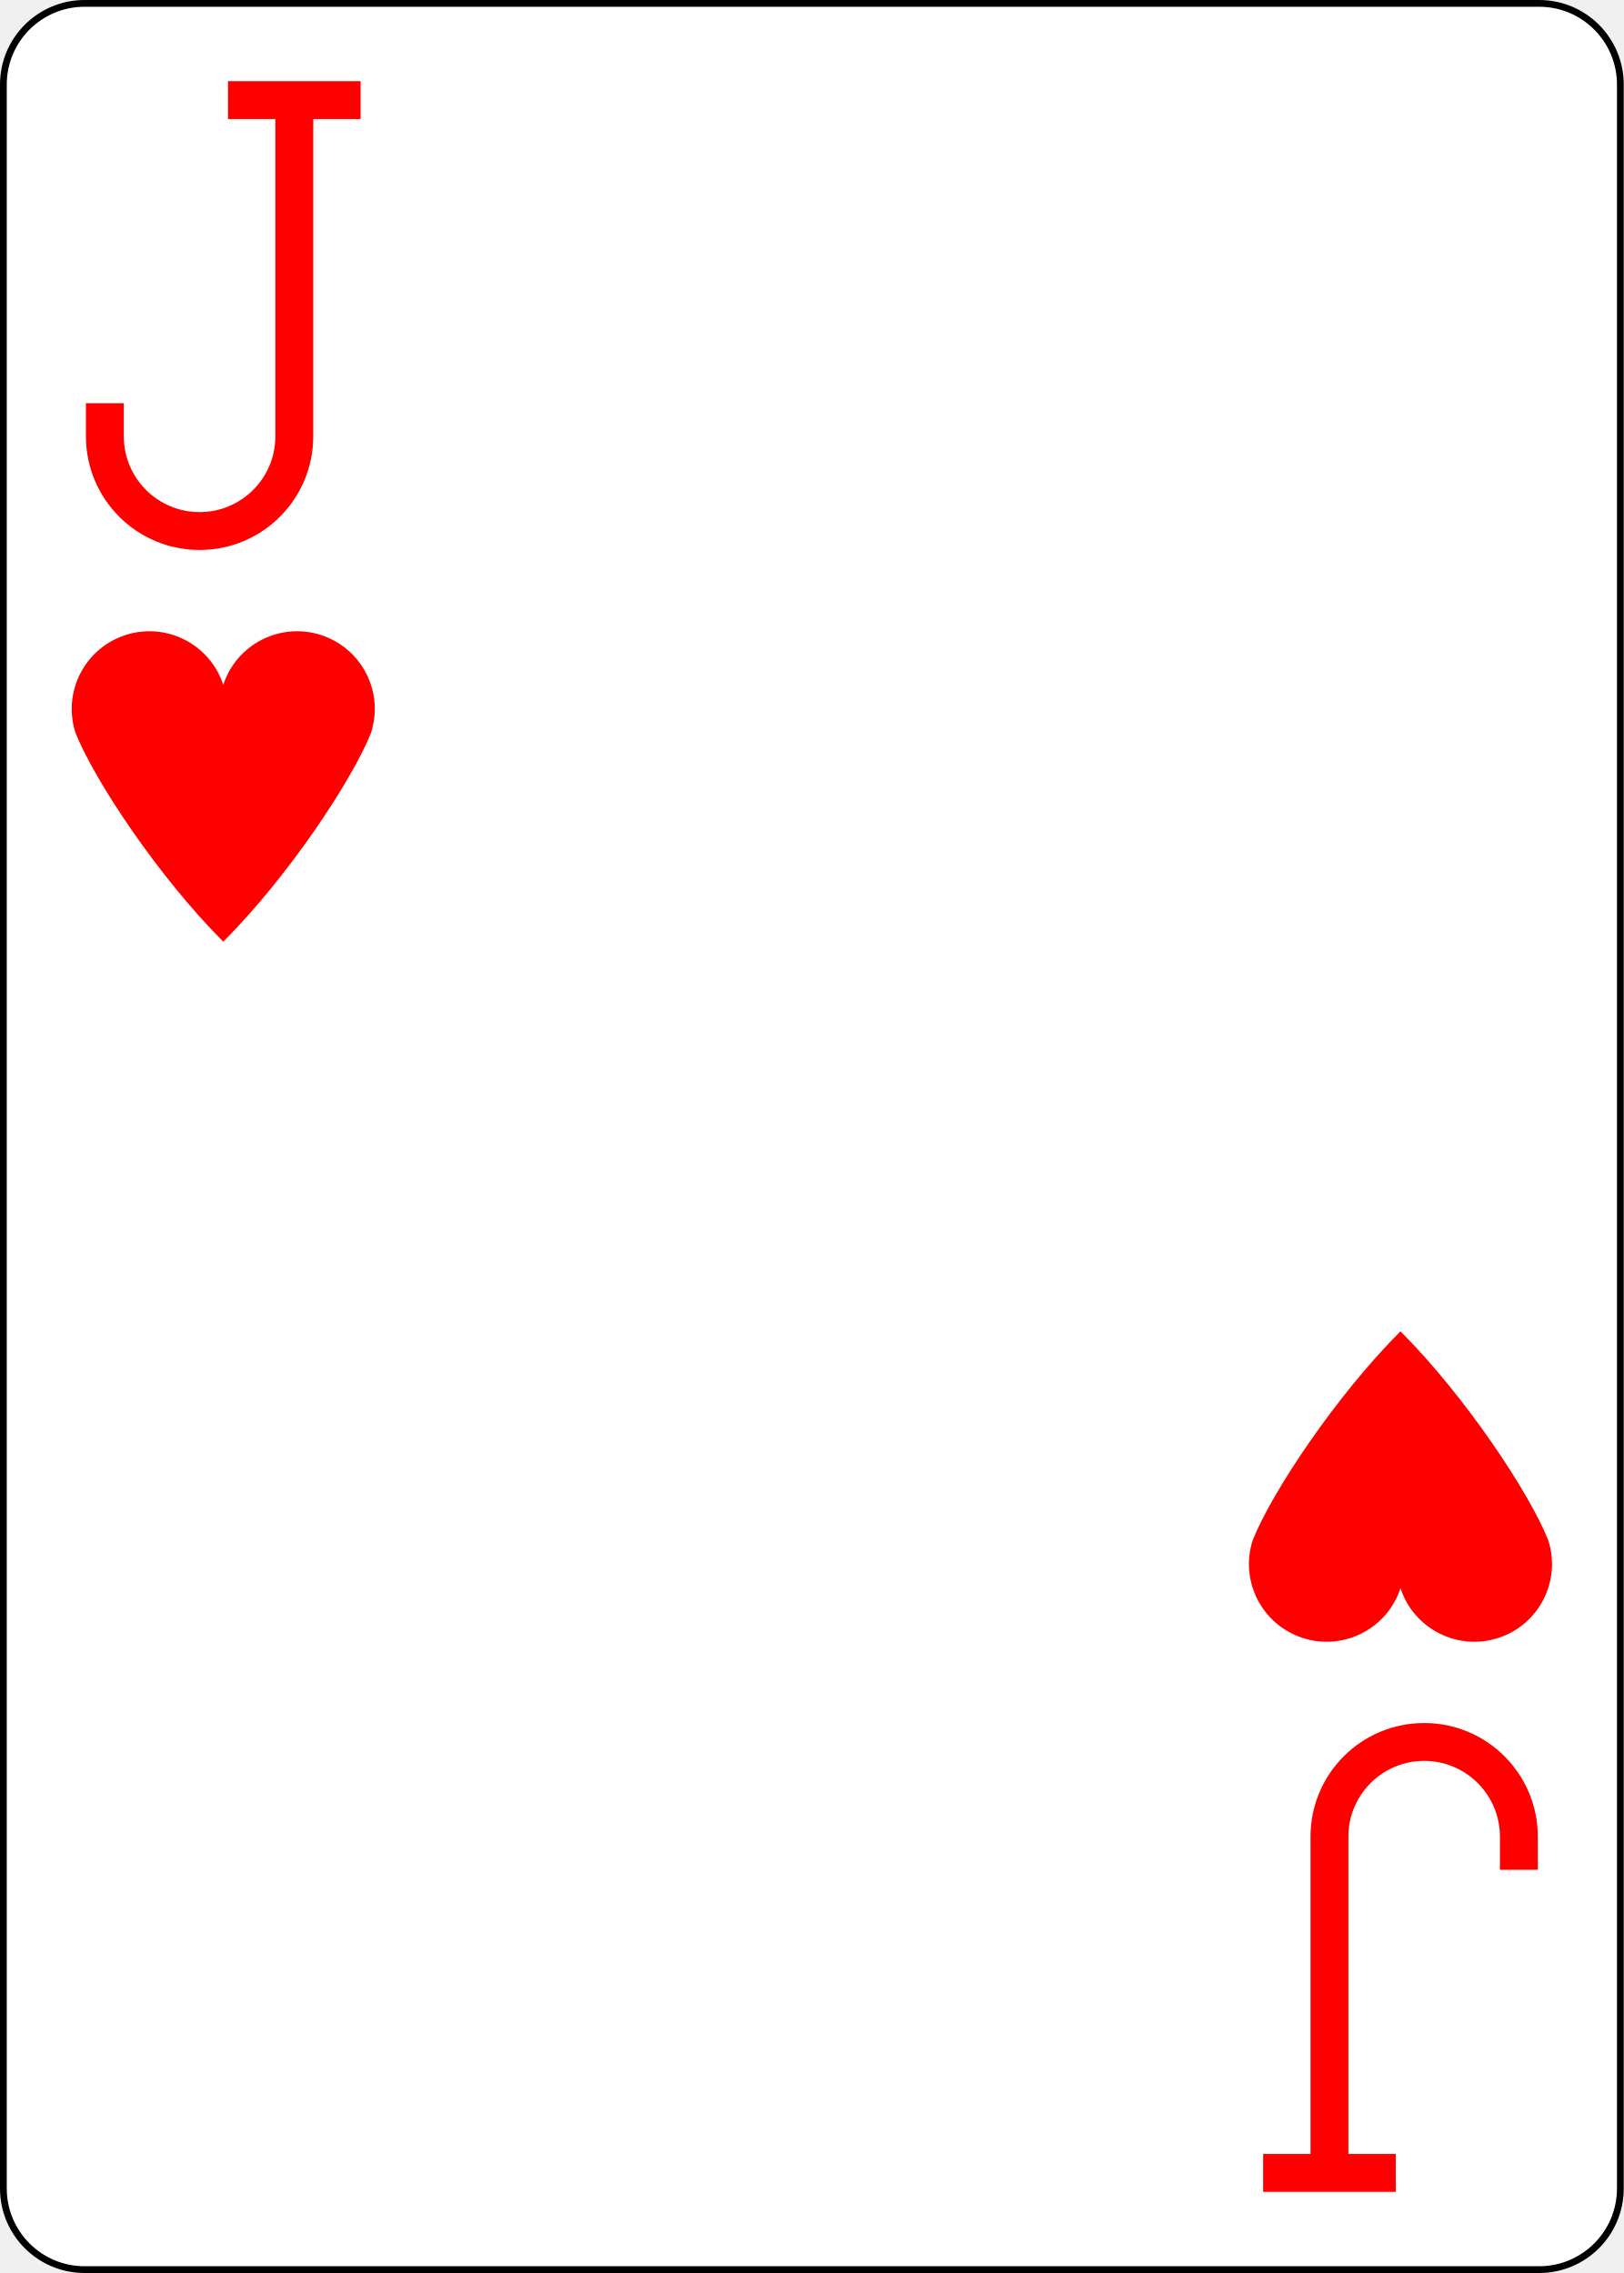
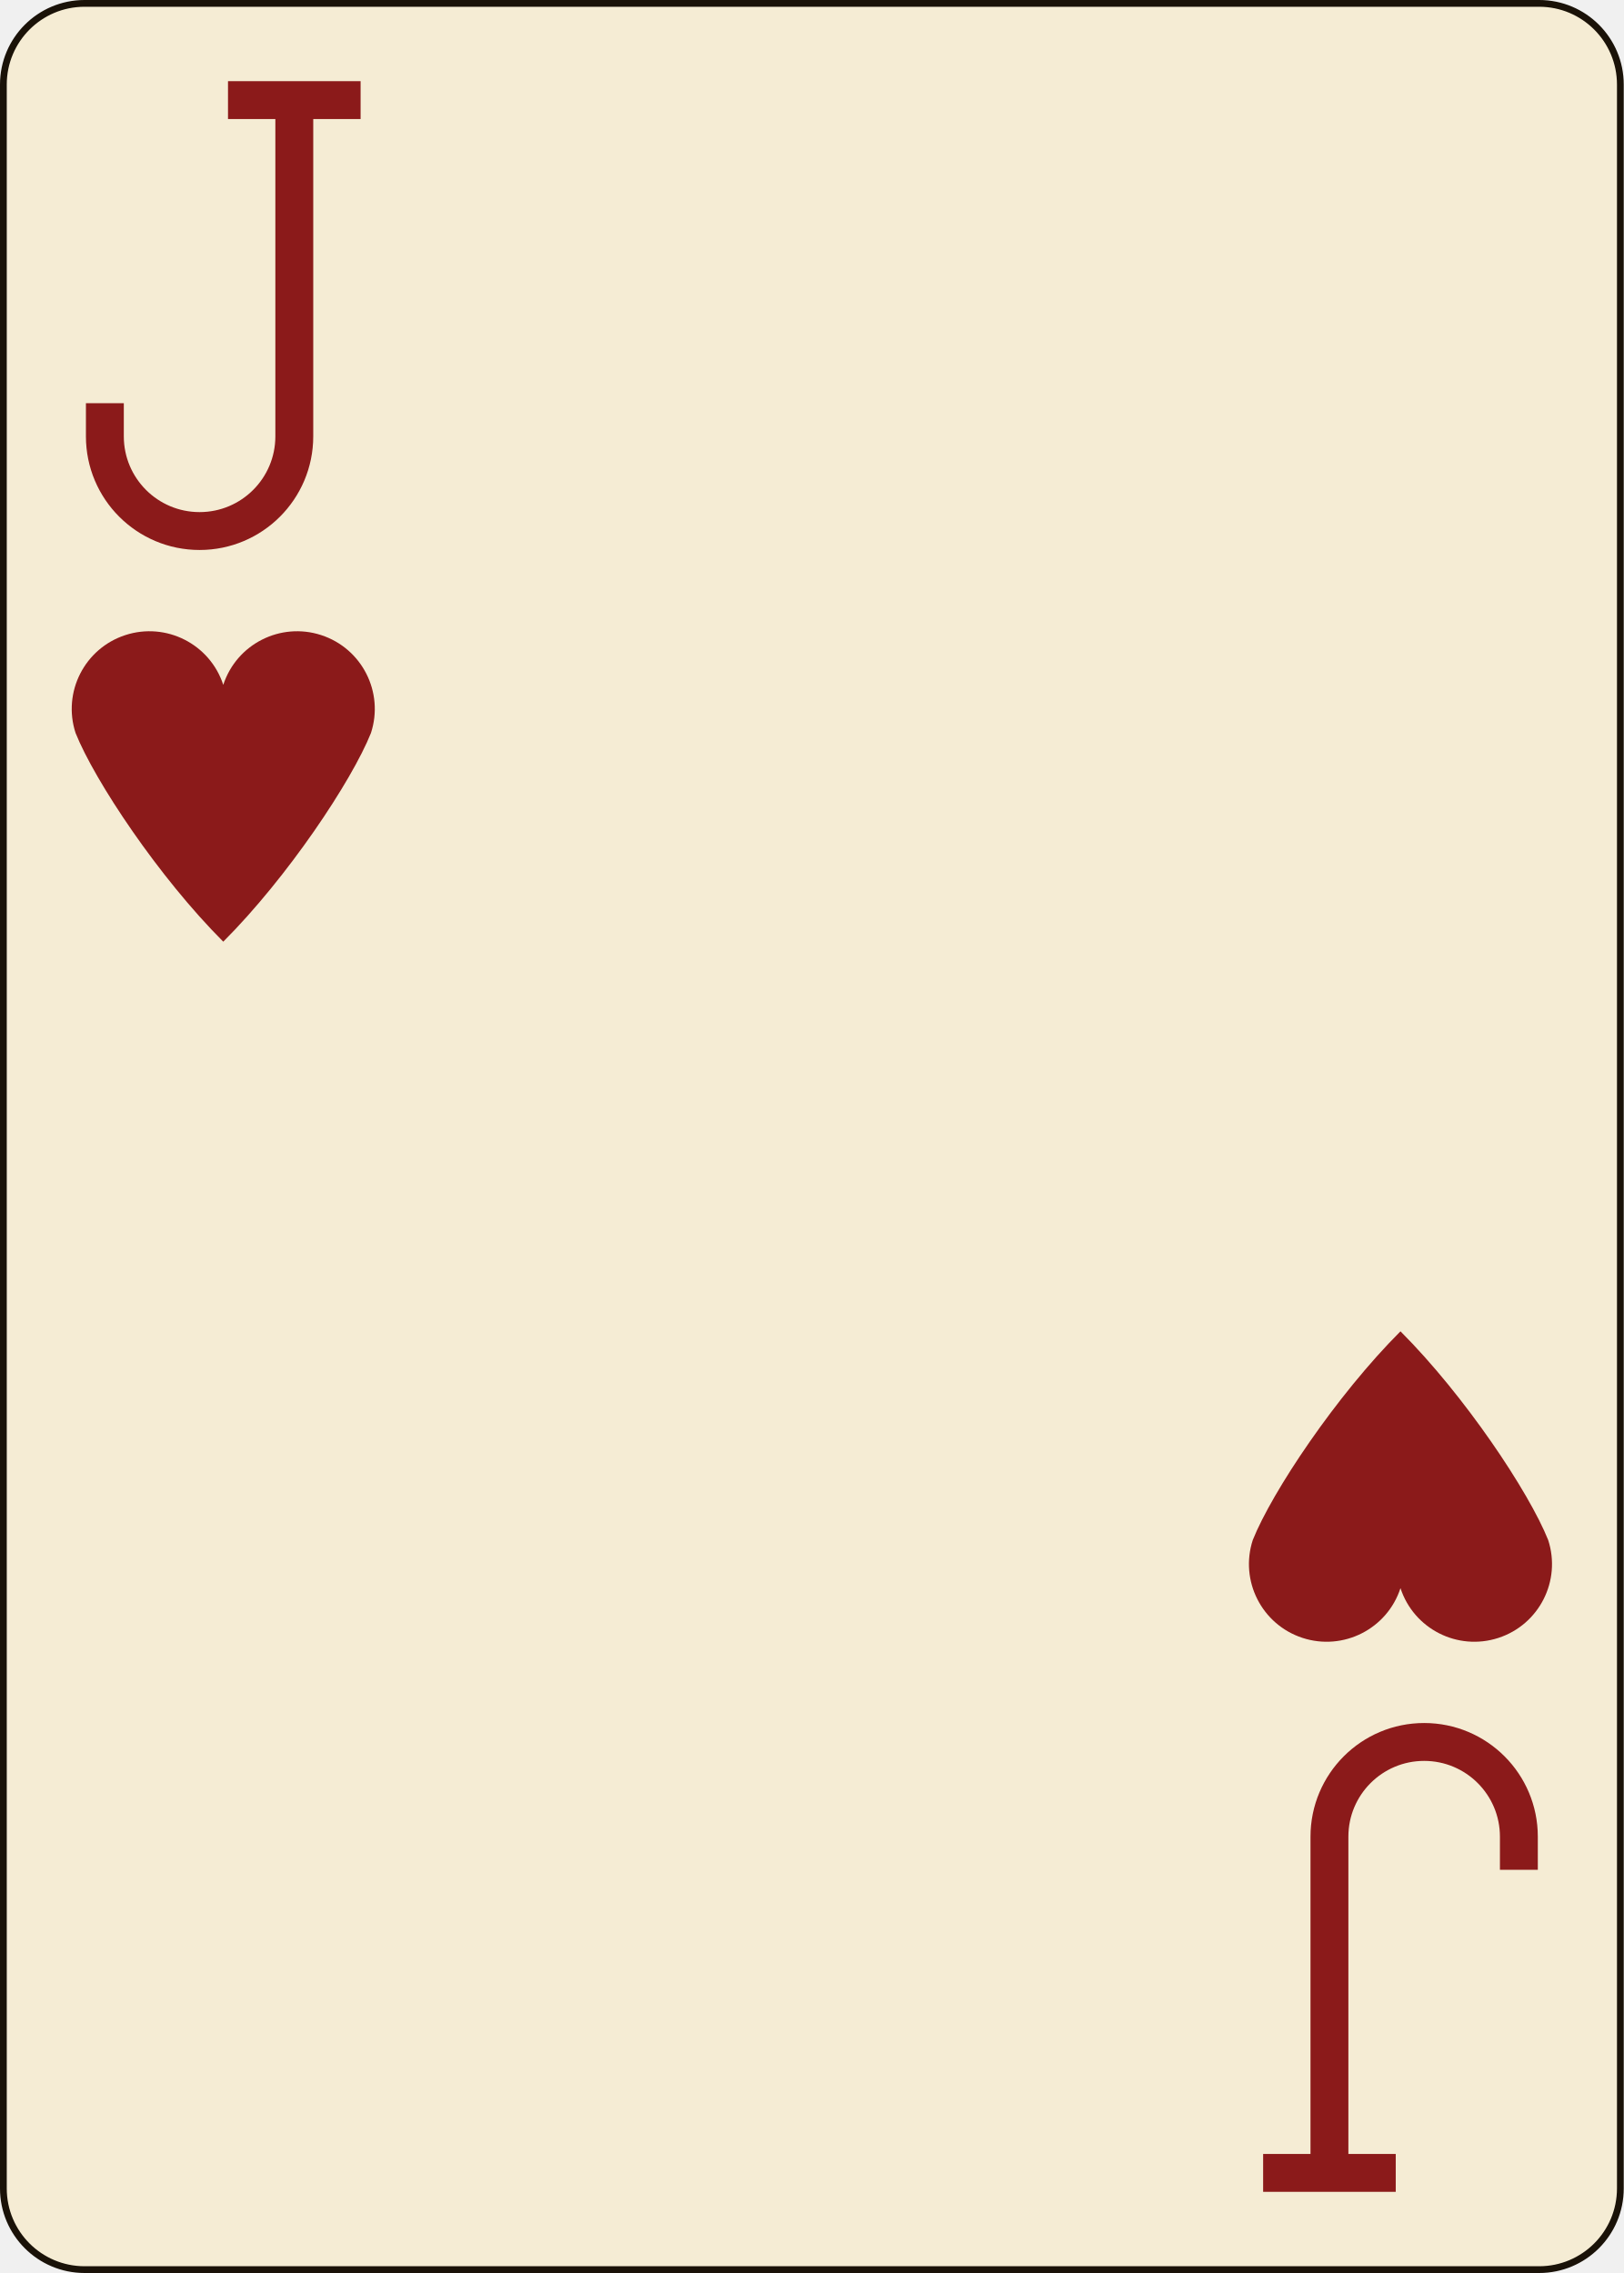
<svg xmlns="http://www.w3.org/2000/svg" xmlns:xlink="http://www.w3.org/1999/xlink" class="card" face="JH" height="3.5in" preserveAspectRatio="none" viewBox="-120 -168 240 336" width="2.5in">
  <defs>
    <symbol id="SHJ" viewBox="-600 -600 1200 1200" preserveAspectRatio="xMinYMid">
-       <path d="M0 -300A230 230 0 0 1 460 -150C400 0 200 300 0 500C-200 300 -400 0 -460 -150A230 230 0 0 1 0 -300Z" fill="red" />
+       <path d="M0 -300A230 230 0 0 1 460 -150C400 0 200 300 0 500C-200 300 -400 0 -460 -150A230 230 0 0 1 0 -300Z" fill="#8b1a1a" />
    </symbol>
    <symbol id="VHJ" viewBox="-500 -500 1000 1000" preserveAspectRatio="xMinYMid">
-       <path d="M50 -460L250 -460M150 -460L150 250A100 100 0 0 1 -250 250L-250 220" stroke="red" stroke-width="80" stroke-linecap="square" stroke-miterlimit="1.5" fill="none" />
+       <path d="M50 -460L250 -460M150 -460L150 250A100 100 0 0 1 -250 250L-250 220" stroke="#8b1a1a" stroke-width="80" stroke-linecap="square" stroke-miterlimit="1.5" fill="none" />
    </symbol>
  </defs>
-   <rect width="239" height="335" x="-119.5" y="-167.5" rx="12" ry="12" fill="white" stroke="black" />
+   <rect width="239" height="335" x="-119.5" y="-167.5" rx="12" ry="12" fill="#f5ecd4" stroke="#1a1208" />
  <use xlink:href="#VHJ" height="70" width="70" x="-122" y="-156" />
  <use xlink:href="#SHJ" height="56.946" width="56.946" x="-115.473" y="-81" />
  <g transform="rotate(180)">
    <use xlink:href="#VHJ" height="70" width="70" x="-122" y="-156" />
    <use xlink:href="#SHJ" height="56.946" width="56.946" x="-115.473" y="-81" />
  </g>
</svg>
